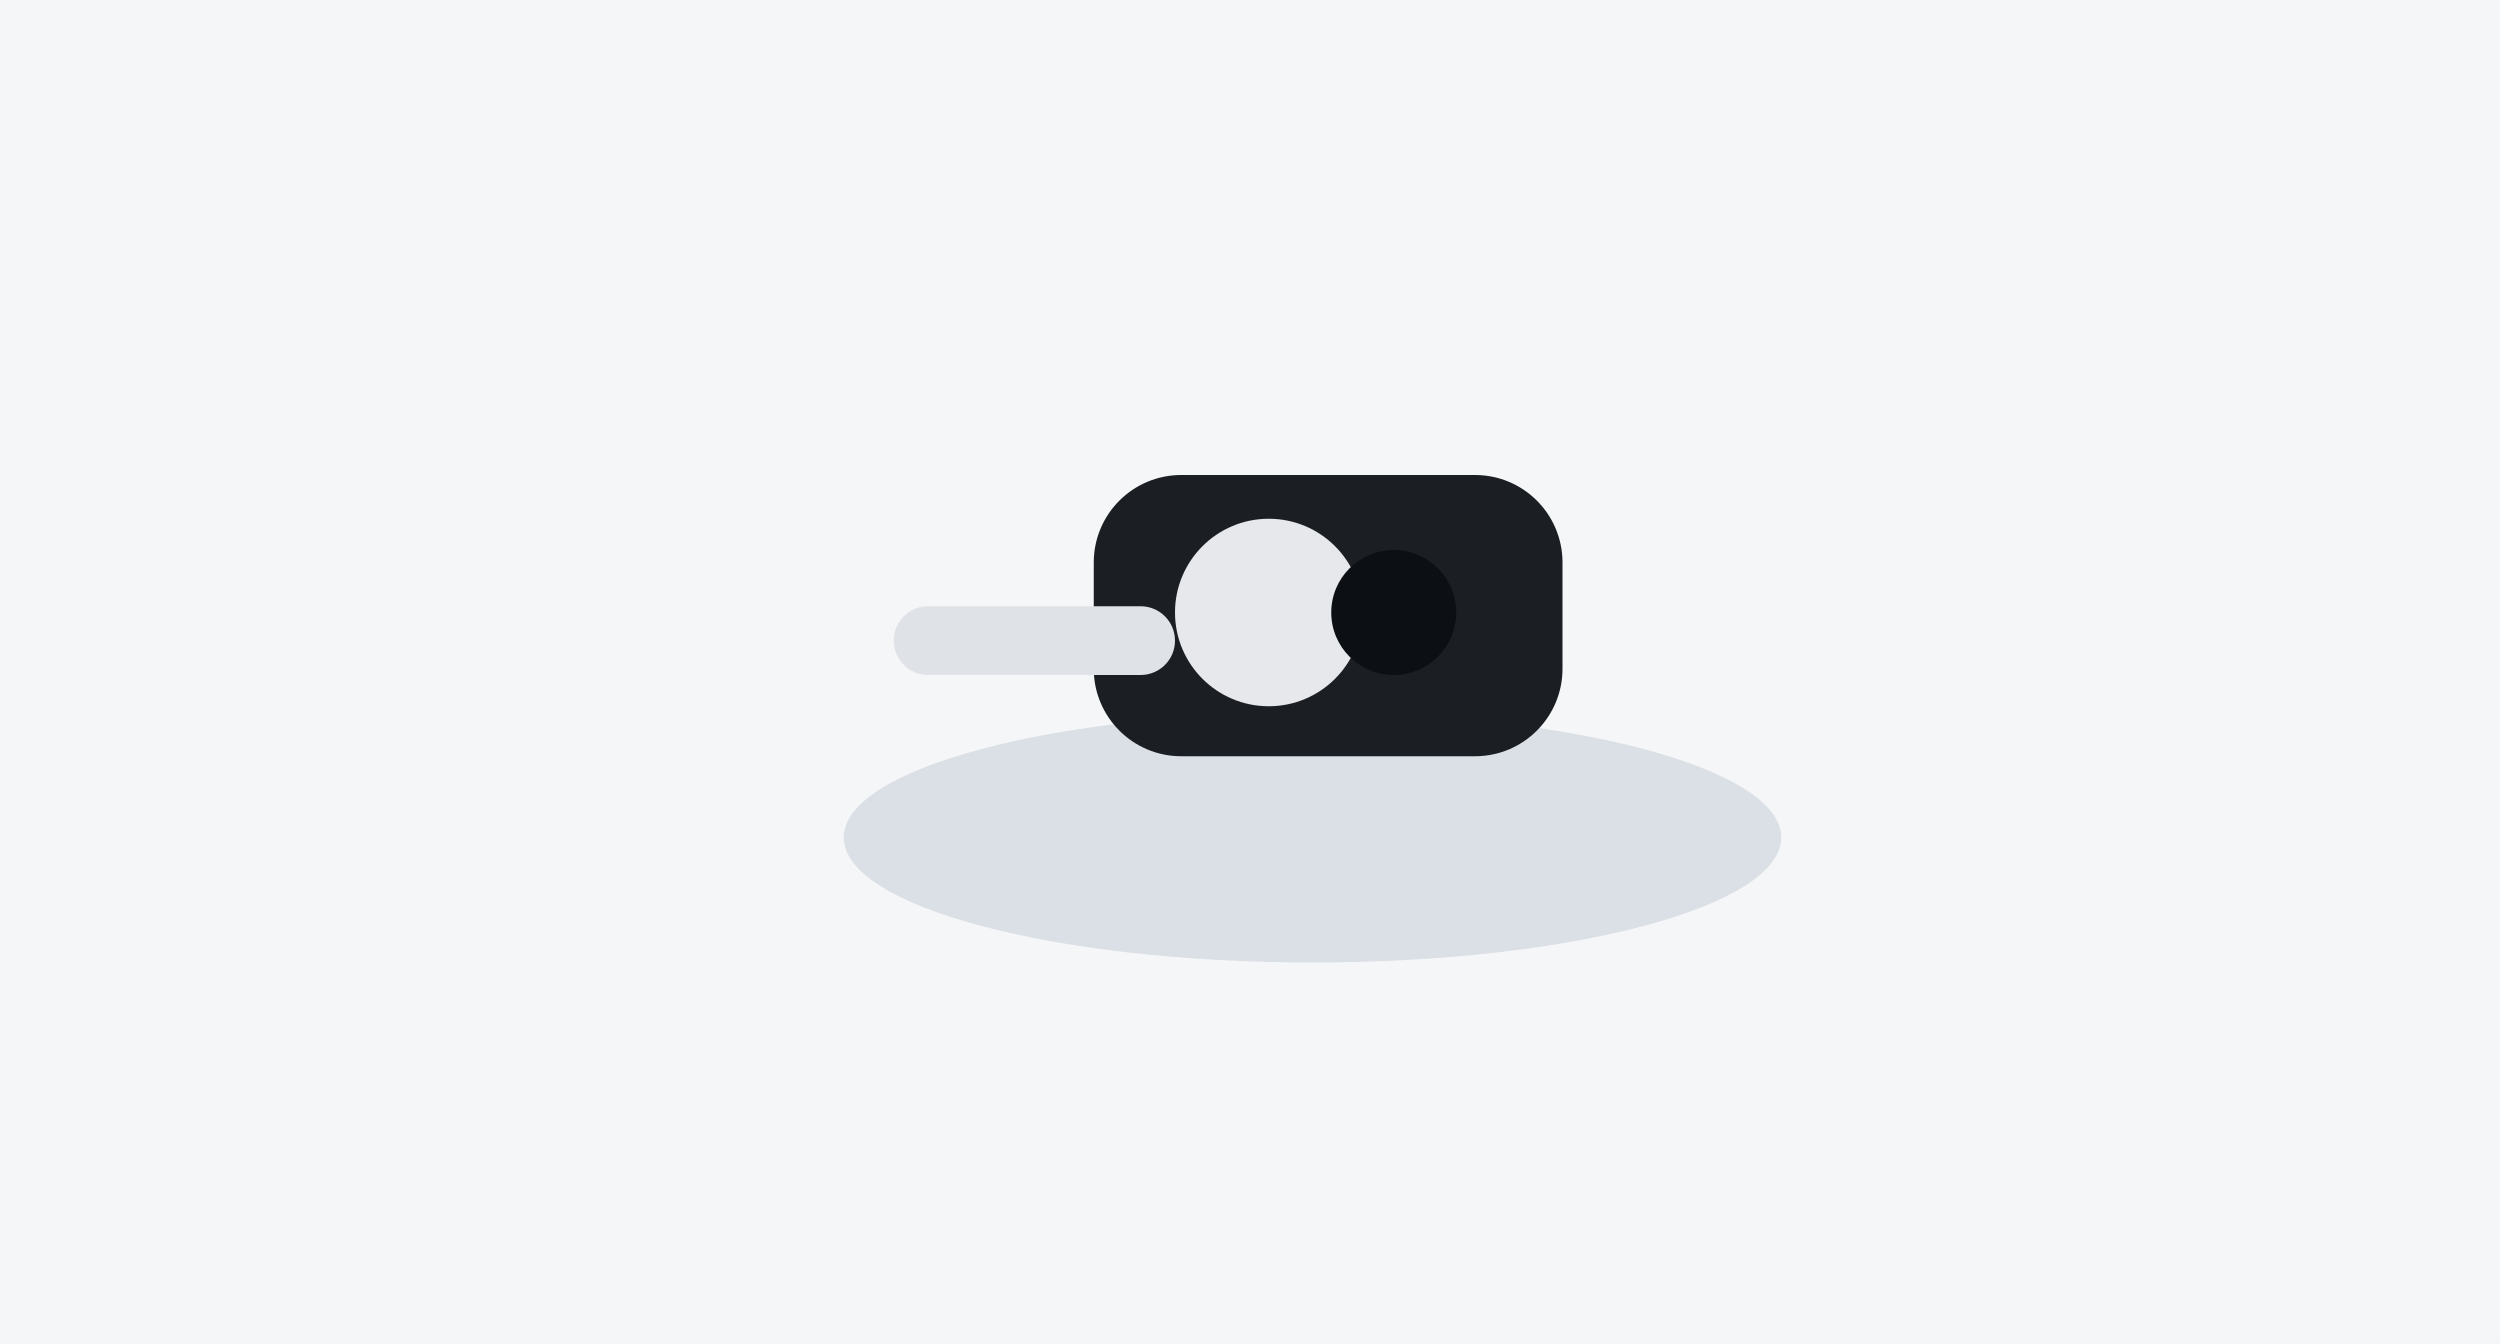
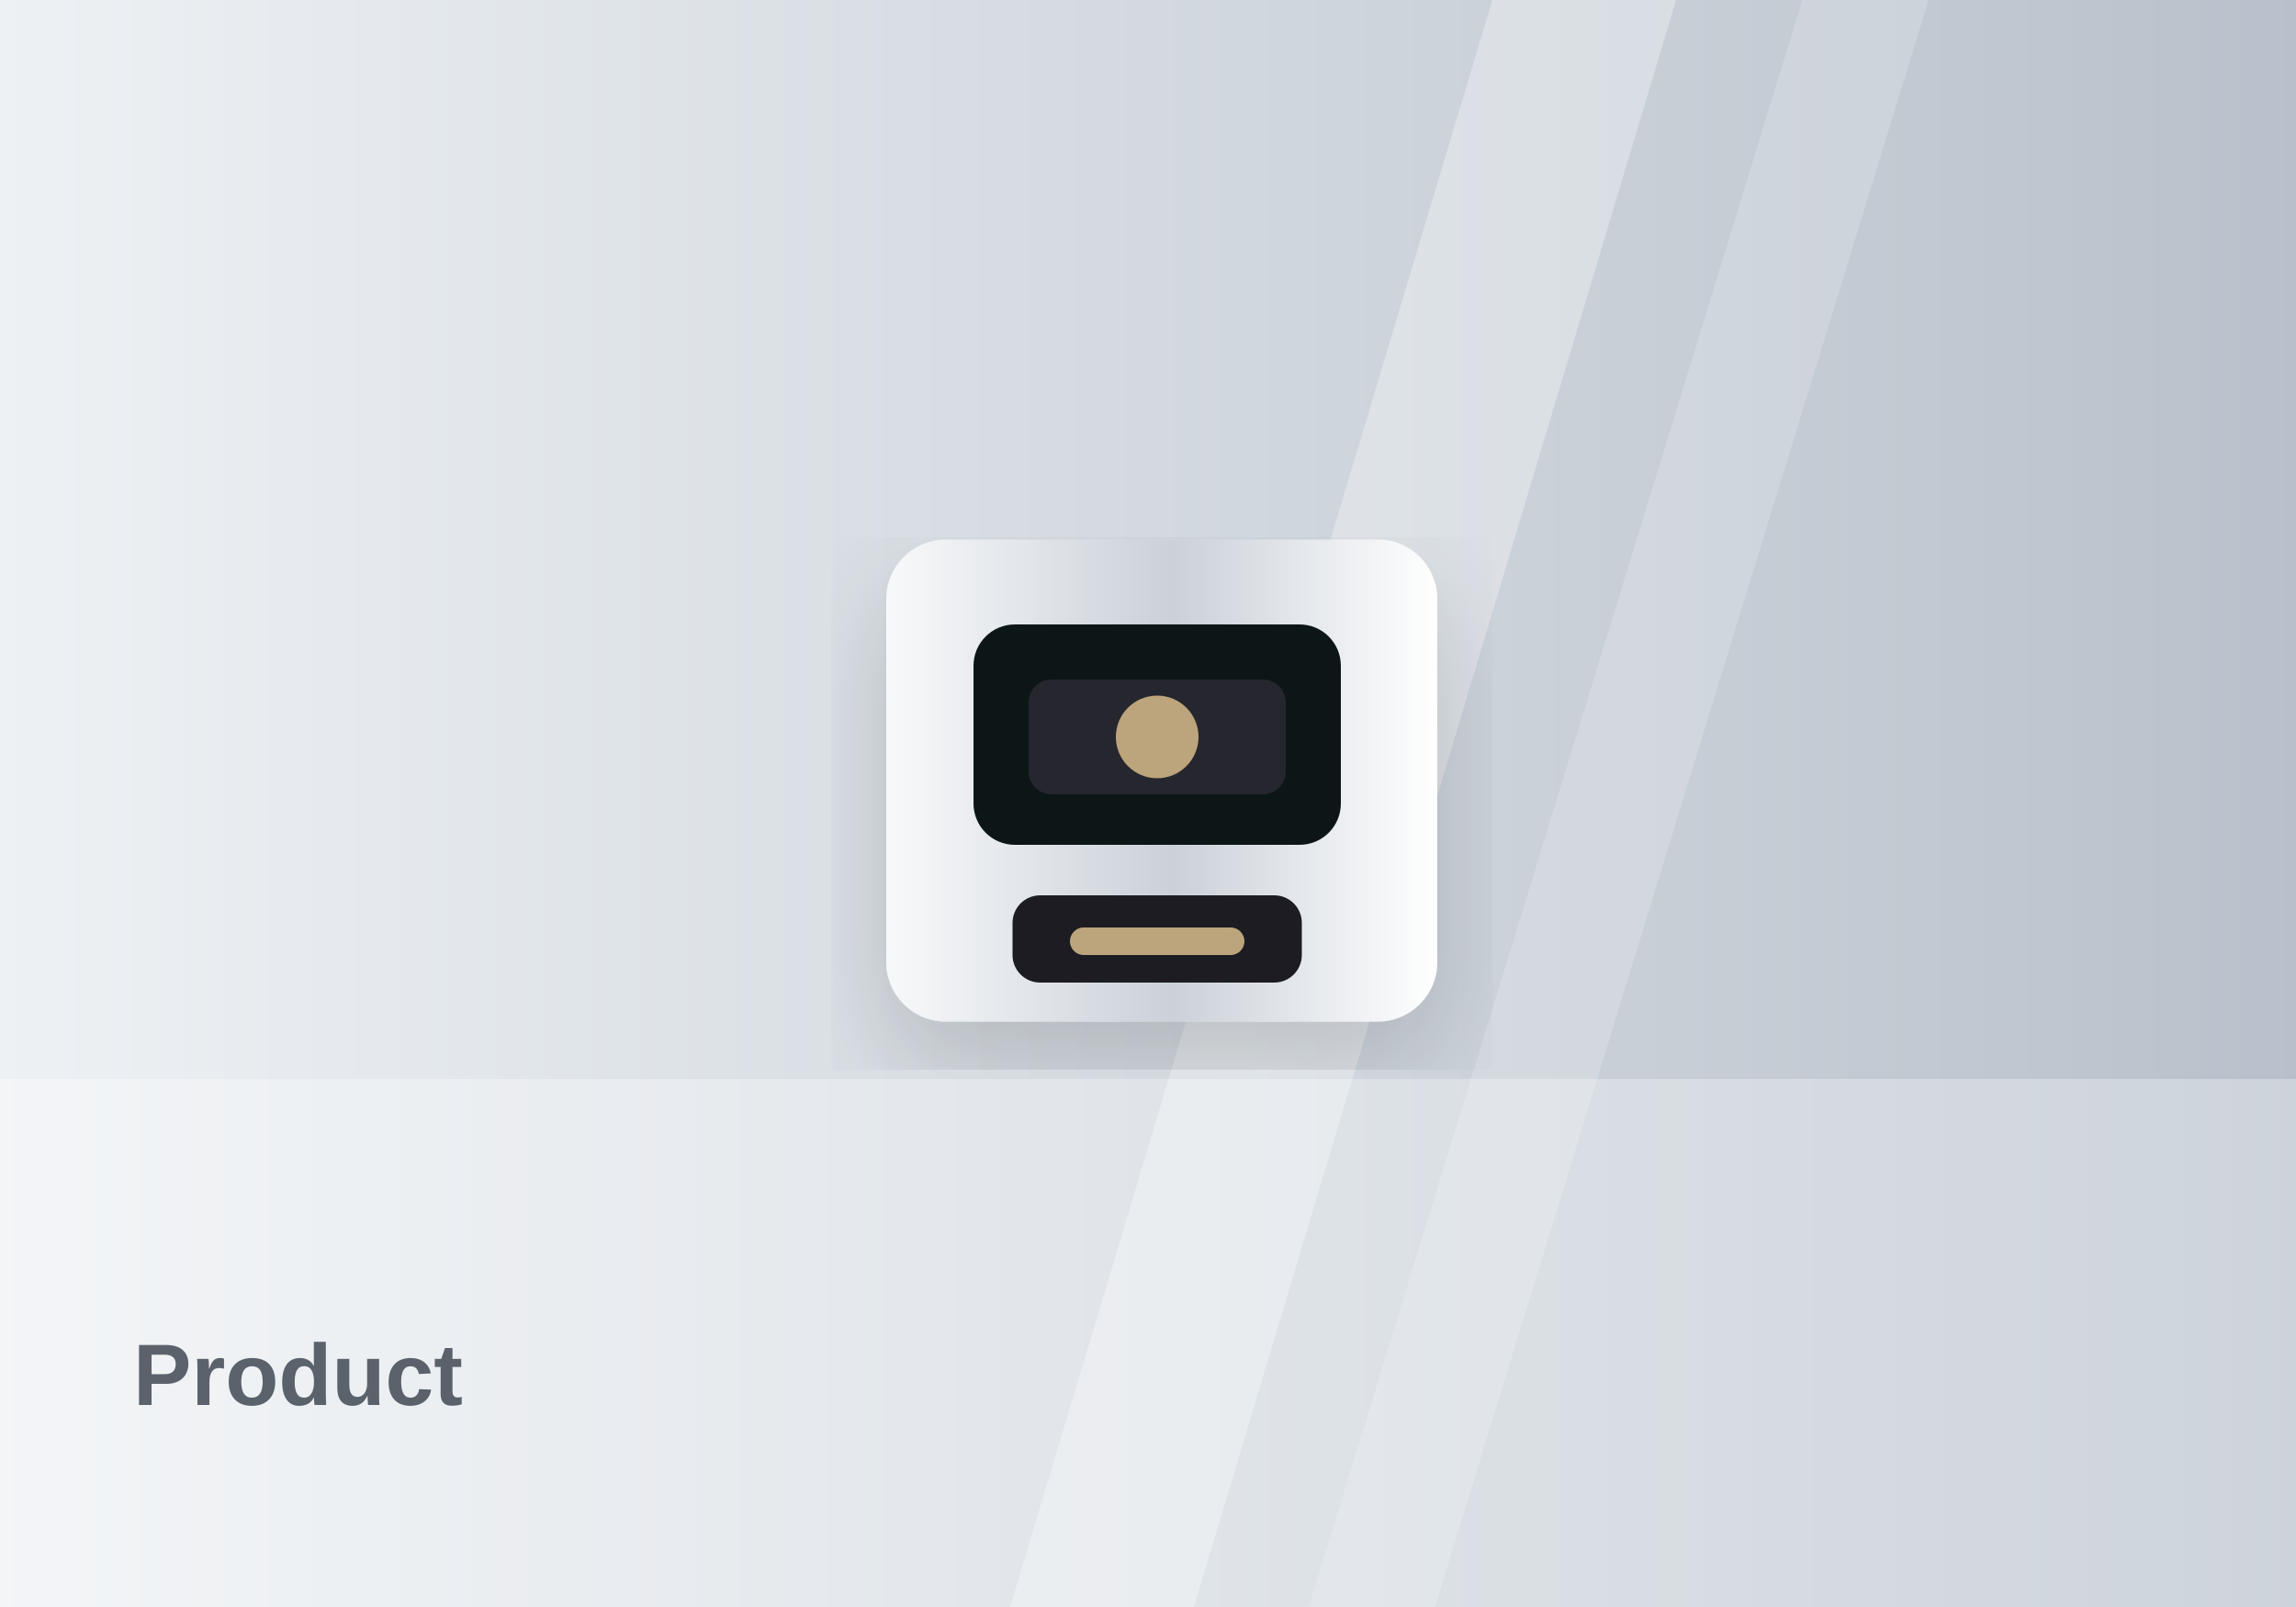
- <svg xmlns="http://www.w3.org/2000/svg" width="800" height="430" viewBox="0 0 800 430">
-   <rect width="800" height="430" fill="#f5f6f7" />
-   <ellipse cx="420" cy="268" rx="150" ry="40" fill="#dbe0e6" />
-   <rect x="350" y="152" width="150" height="90" rx="28" fill="#1b1f24" />
-   <circle cx="406" cy="196" r="30" fill="#e6e8eb" />
-   <circle cx="446" cy="196" r="20" fill="#0c0f13" />
-   <rect x="286" y="194" width="90" height="22" rx="11" fill="#dfe2e6" />
+ <svg xmlns="http://www.w3.org/2000/svg" width="1000" height="700" viewBox="0 0 1000 700">
+   <defs>
+     <linearGradient id="g" x1="0" x2="1">
+       <stop offset="0" stop-color="#eef1f4" />
+       <stop offset="1" stop-color="#b8c1cb" />
+     </linearGradient>
+     <linearGradient id="m" x1="0" x2="1">
+       <stop offset="0" stop-color="#f8f9fa" />
+       <stop offset=".52" stop-color="#cbd1d9" />
+       <stop offset="1" stop-color="#ffffff" />
+     </linearGradient>
+     <filter id="sd">
+       <feDropShadow dx="0" dy="20" stdDeviation="24" flood-color="#000" flood-opacity=".16" />
+     </filter>
+   </defs>
+   <rect width="1000" height="700" fill="url(#g)" />
+   <rect x="0" y="470" width="1000" height="230" fill="#ffffff" opacity=".30" />
+   <polygon points="650,0 730,0 520,700 440,700" fill="#fff" opacity=".32" />
+   <polygon points="785,0 840,0 625,700 570,700" fill="#fff" opacity=".18" />
+   <g filter="url(#sd)">
+     <rect x="386" y="235" width="240" height="210" rx="26" fill="url(#m)" />
+     <rect x="424" y="272" width="160" height="96" rx="18" fill="#111319" />
+     <rect x="448" y="296" width="112" height="50" rx="10" fill="#25282d" />
+     <circle cx="504" cy="321" r="18" fill="#bca47c" />
+     <rect x="441" y="390" width="126" height="38" rx="12" fill="#1b1d22" />
+     <rect x="466" y="404" width="76" height="12" rx="6" fill="#bca47c" />
+   </g>
+   <text x="58" y="612" font-family="Arial" font-size="38" font-weight="700" fill="#313a45" opacity=".78">Product</text>
</svg>
